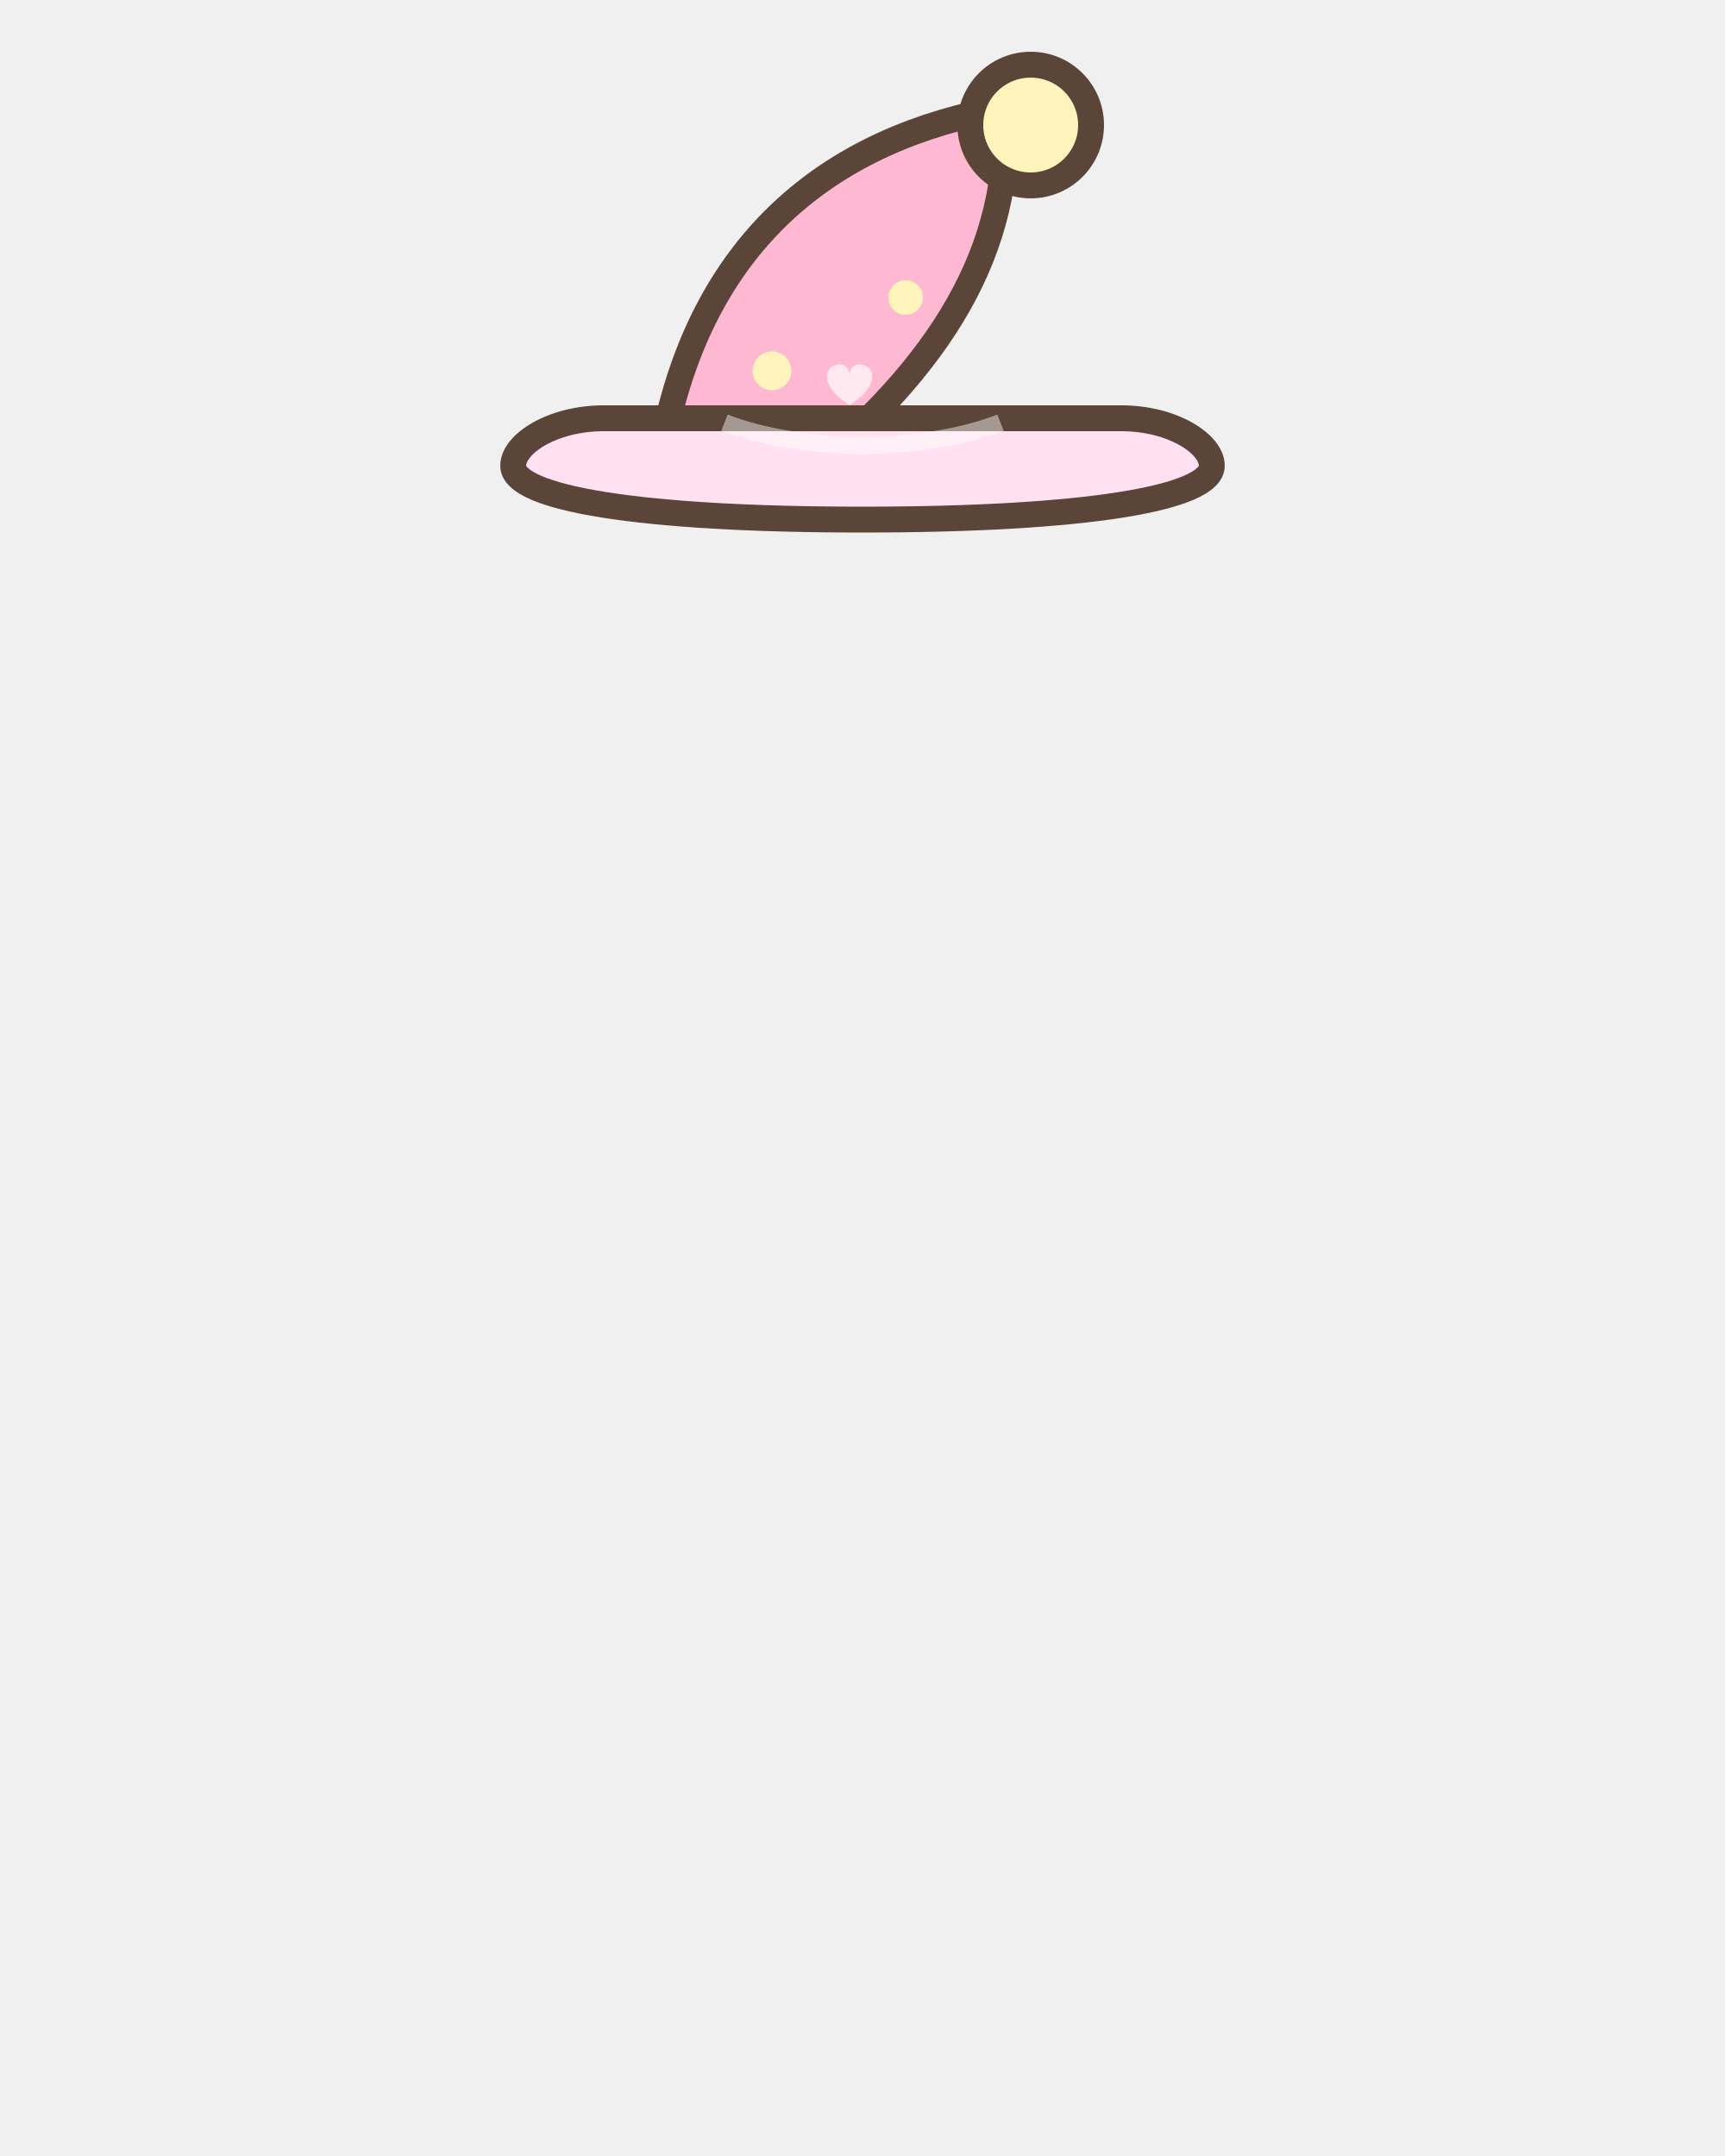
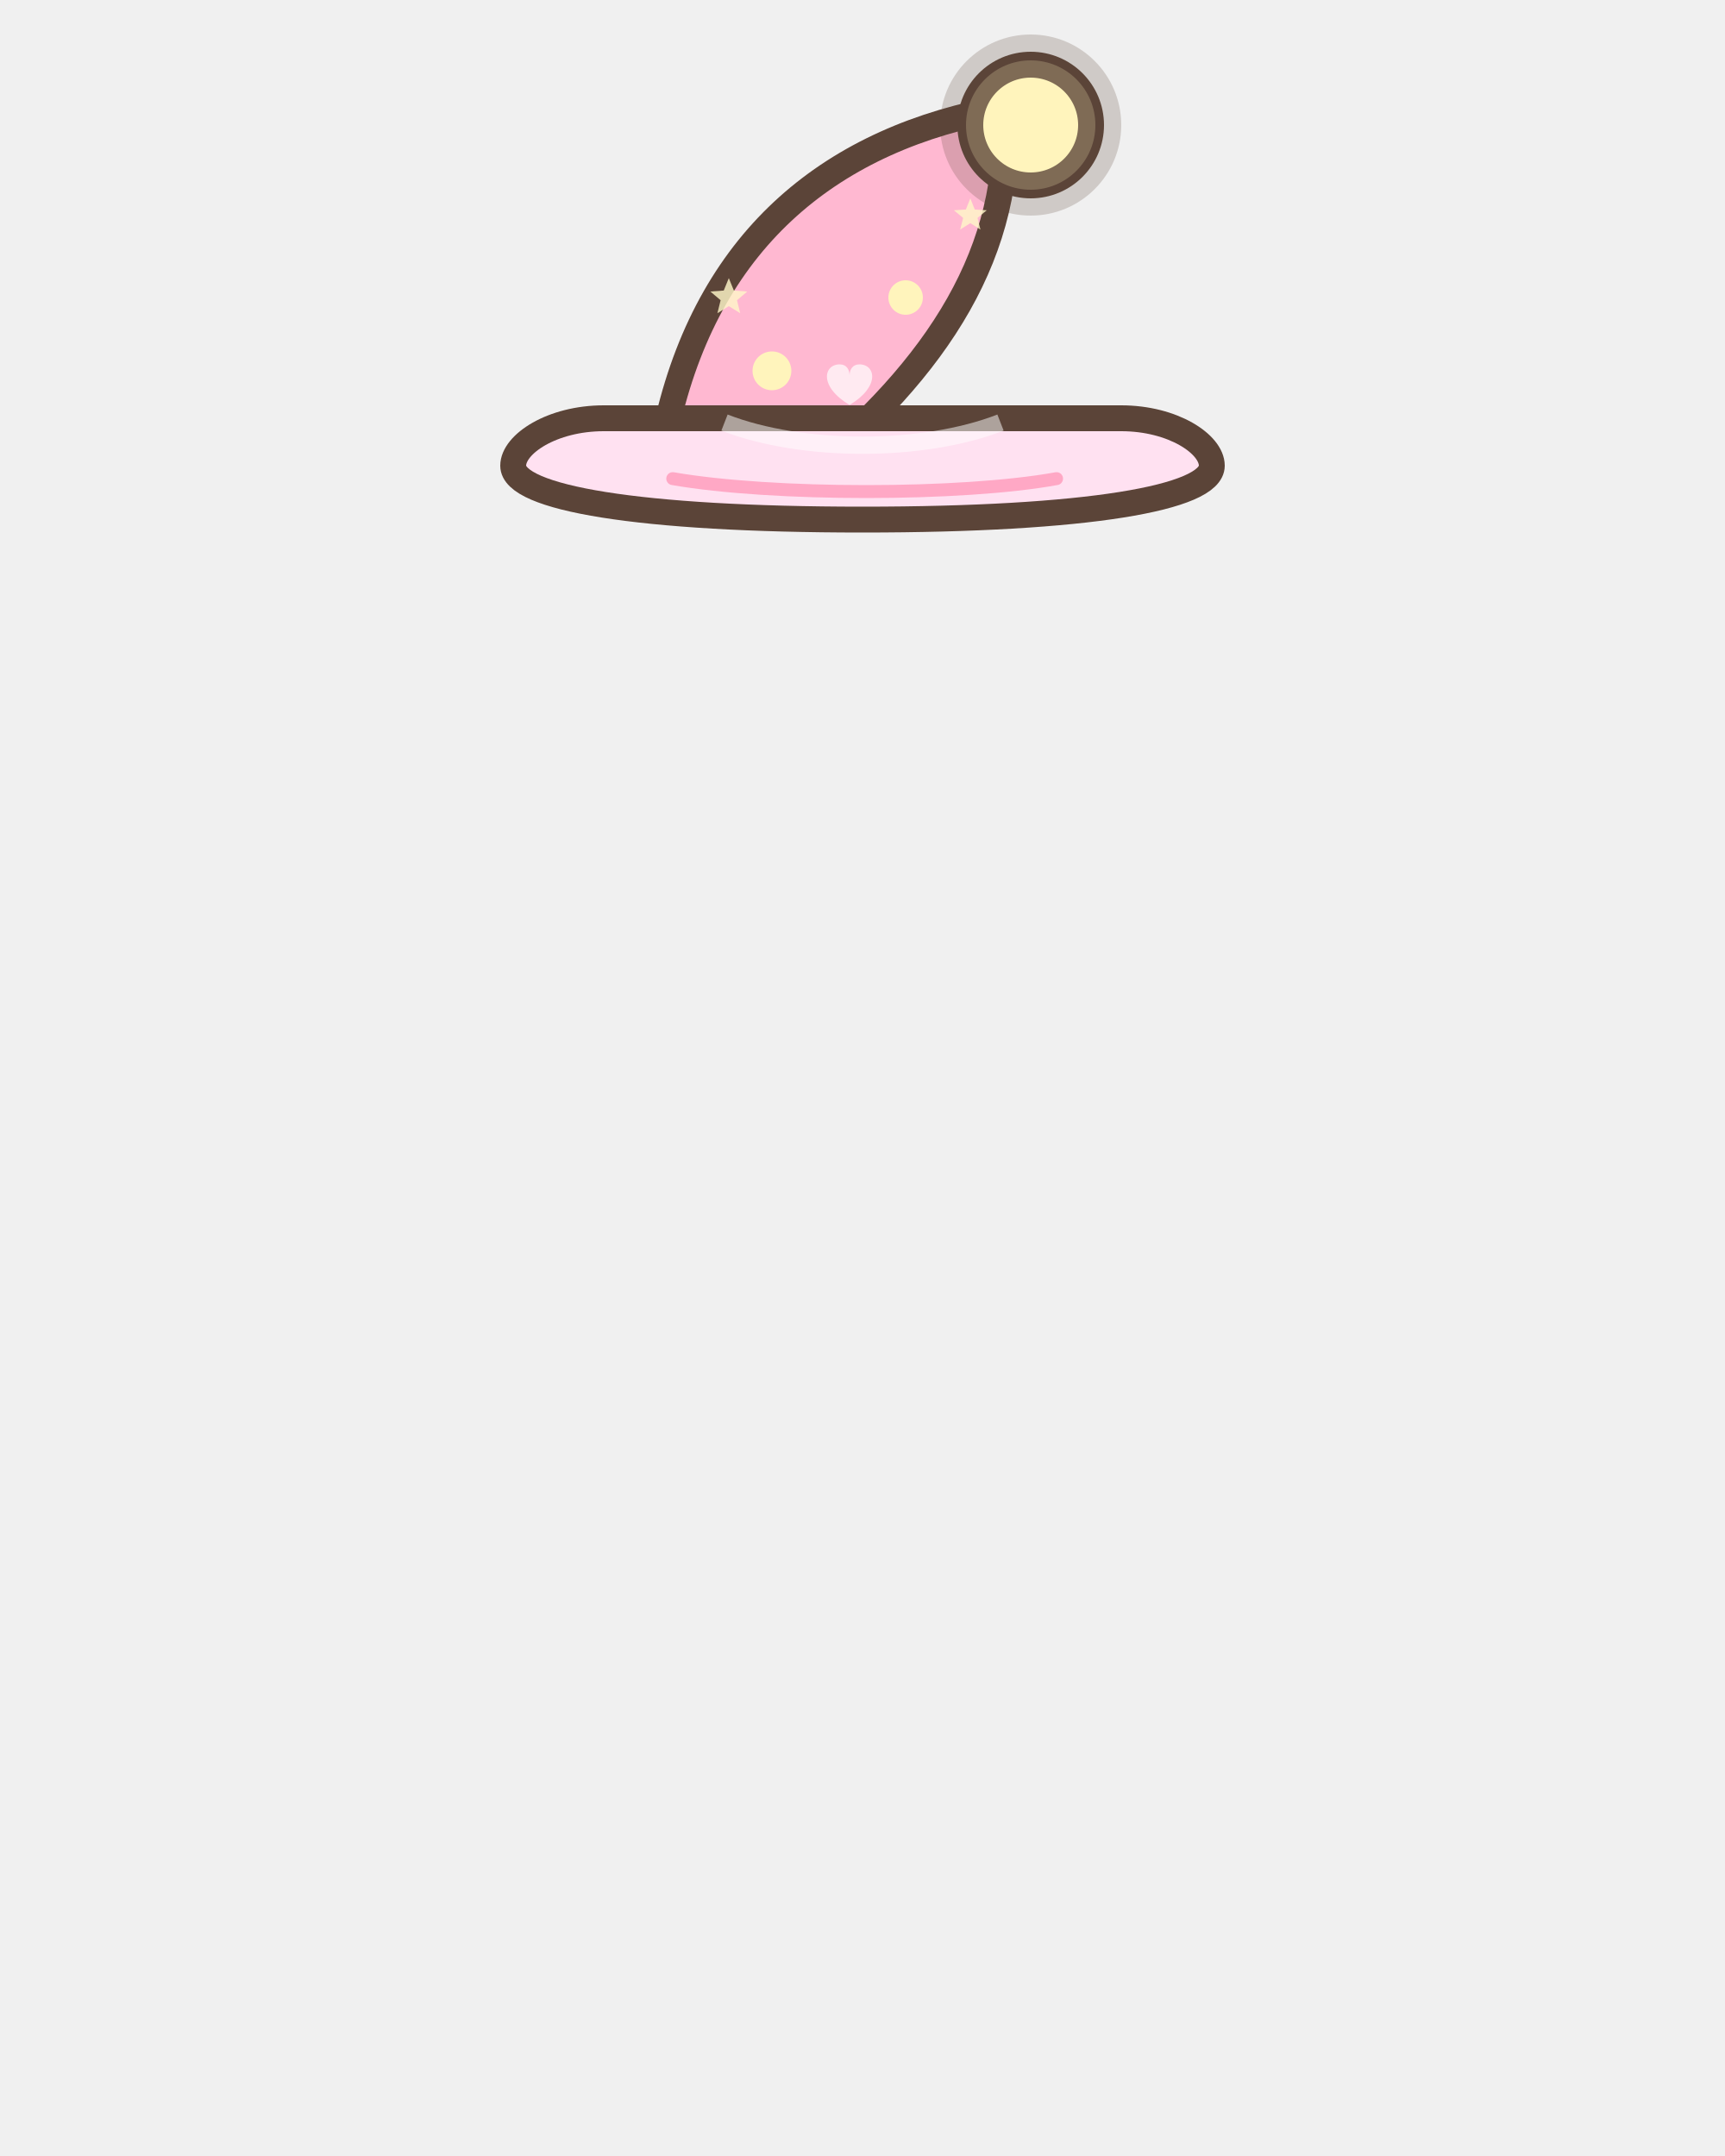
- <svg xmlns="http://www.w3.org/2000/svg" viewBox="0 0 800 1000" data-draw-bounds="238 30 562 240">
+ <svg xmlns="http://www.w3.org/2000/svg" viewBox="0 0 800 1000" data-draw-bounds="238 22 562 240">
  <g stroke="#5b4438" stroke-width="12" stroke-linejoin="round">
    <path d="M310 194c20-84 76-130 156-144 4 66-30 120-94 172z" fill="#ffb8d1" />
    <circle cx="478" cy="58" r="28" fill="#fff4bc" />
+     <circle cx="478" cy="58" r="36" fill="#fff4bc" opacity=".22" />
    <path d="M280 194h240c24 0 42 12 42 22 0 15-58 25-162 25s-162-10-162-25c0-10 18-22 42-22z" fill="#ffe1f1" />
-     <path d="M336 196c36 14 92 14 128 0" fill="none" stroke="#ffffff" stroke-width="8" opacity=".45" />
+     <path d="M336 196c36 14 92 14 128 0" fill="none" stroke="#ffffff" stroke-width="8" opacity=".5" />
+     <path d="M312 222c46 8 134 8 178 0" fill="none" stroke="#ff7fa6" stroke-width="6" stroke-linecap="round" opacity=".58" />
  </g>
  <circle cx="358" cy="172" r="9" fill="#fff4bc" />
  <circle cx="420" cy="138" r="8" fill="#fff4bc" />
-   <path d="M394 187.84C379.6 179.2 382 169 389.44 169C392.56 169 394 171.4 394 174.16C394 171.4 395.44 169 398.56 169C406 169 408.4 179.2 394 187.84z" fill="#ffffff" opacity=".68" />
+   <path d="M338 129L340.35 134.76L346.56 135.22L341.8 139.24L343.29 145.28L338 142L332.71 145.28L334.2 139.24L329.44 135.22L335.65 134.76z" fill="#fff6c8" opacity=".82" />
+   <path d="M450 92L452.06 97.17L457.61 97.53L453.33 101.08L454.7 106.47L450 103.5L445.3 106.47L446.67 101.08L442.39 97.53L447.94 97.17z" fill="#fff6c8" opacity=".82" />
+   <path d="M394 187.84C379.6 179.2 382 169 389.44 169C392.56 169 394 171.4 394 174.16C394 171.4 395.44 169 398.56 169C406 169 408.4 179.2 394 187.84z" fill="#ffffff" opacity=".7" />
</svg>
